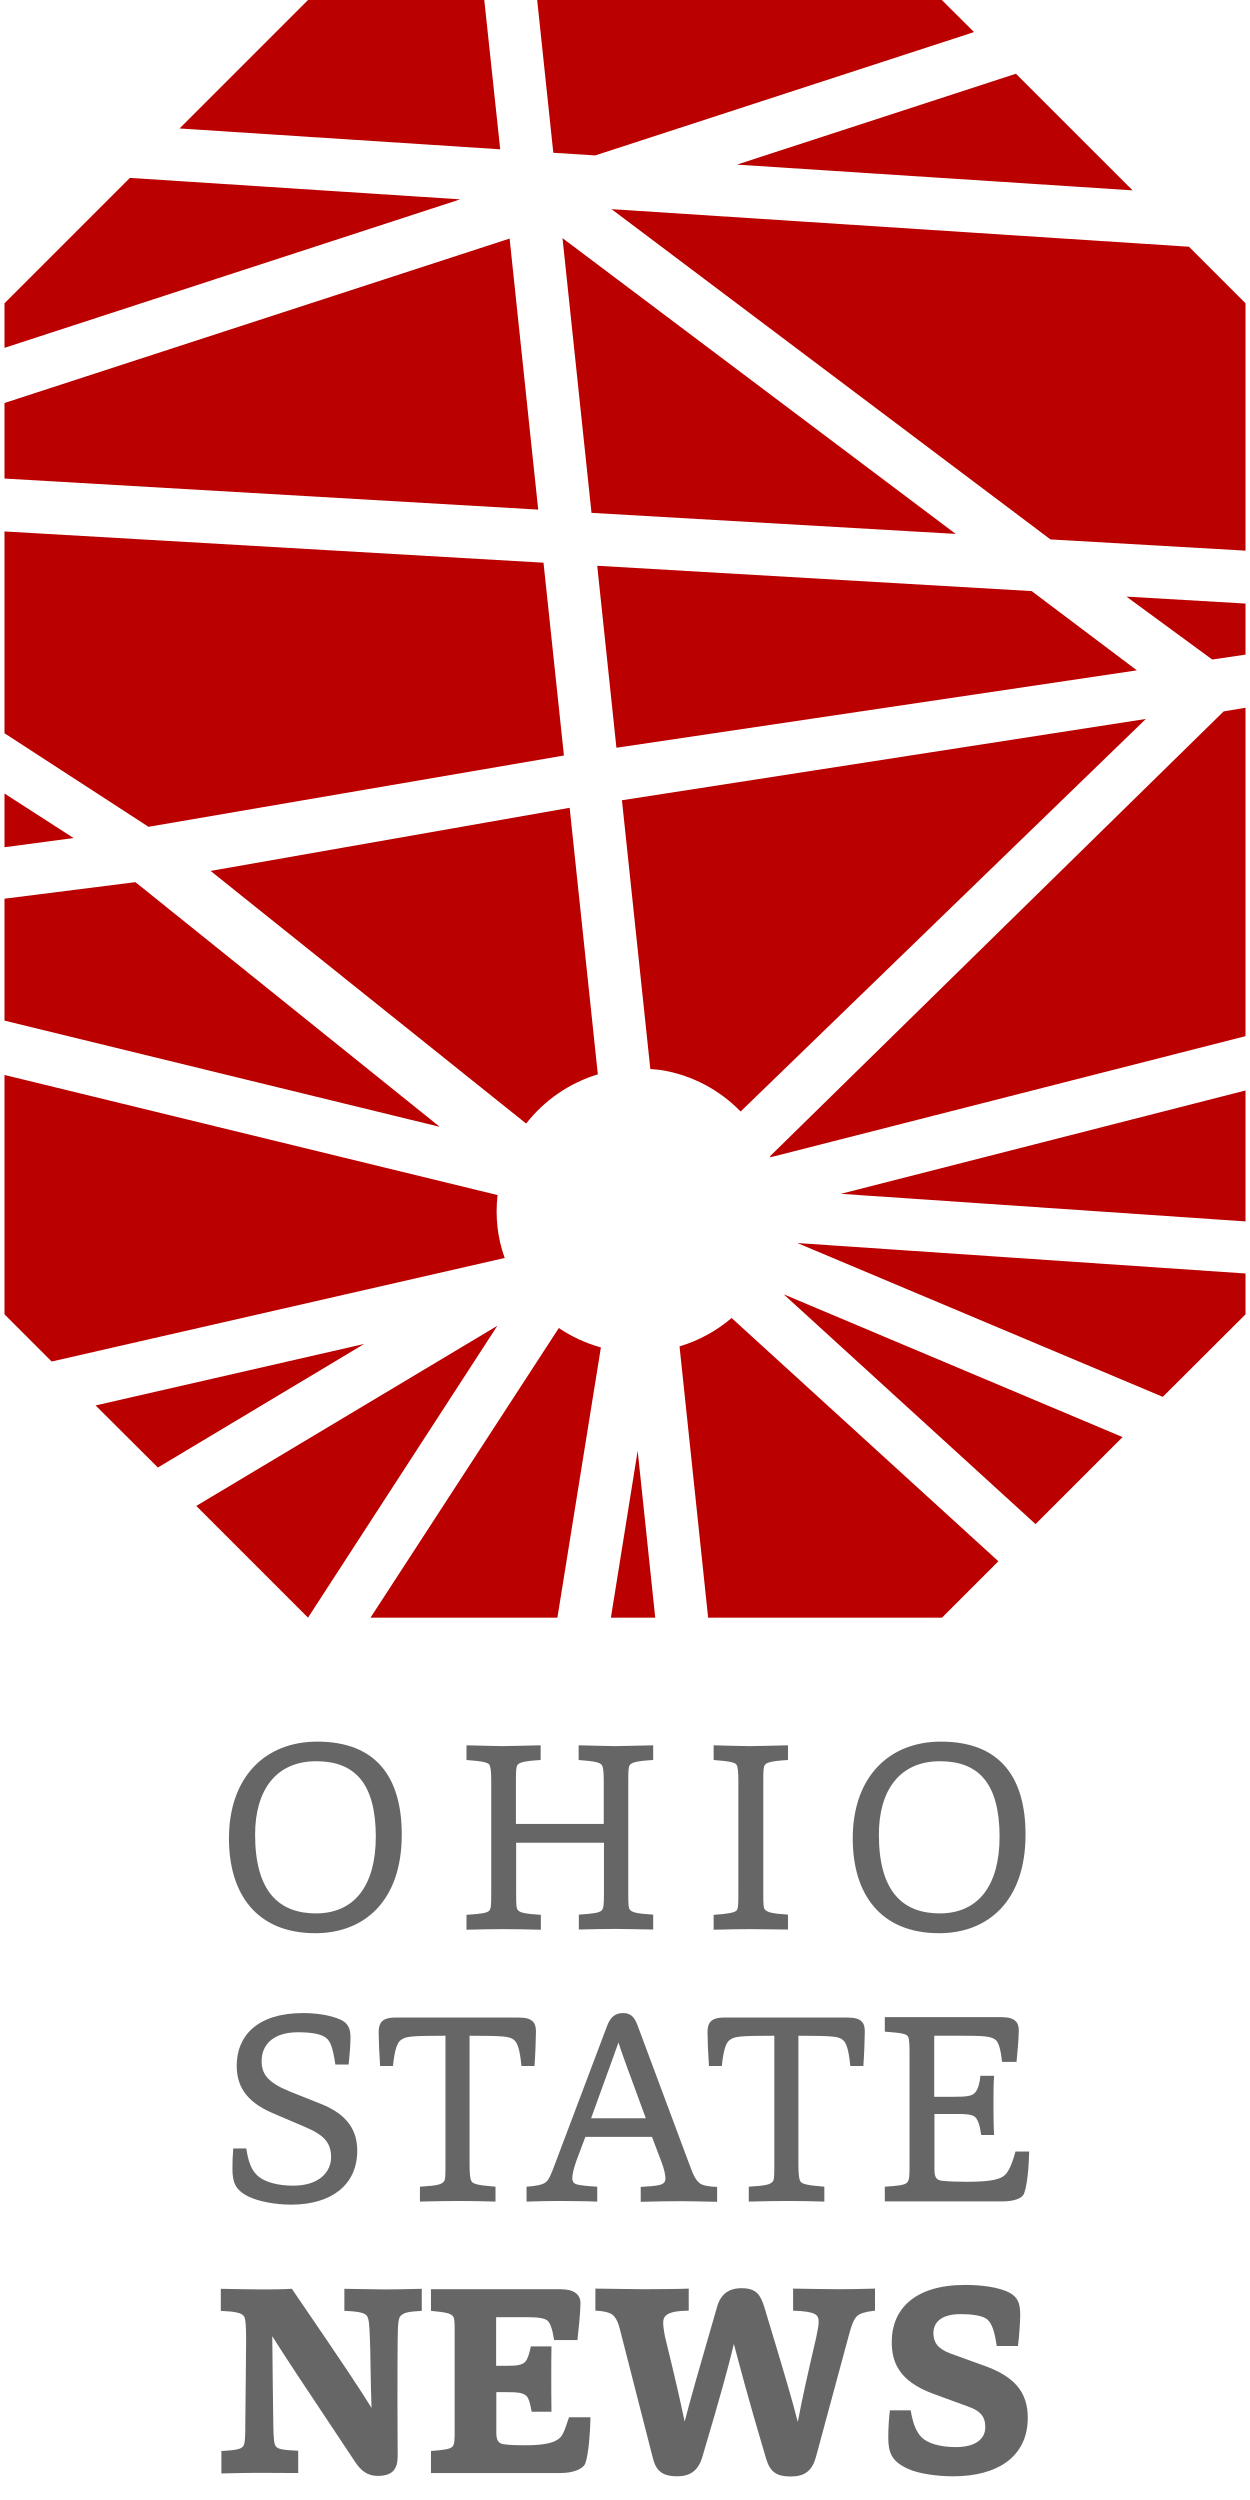
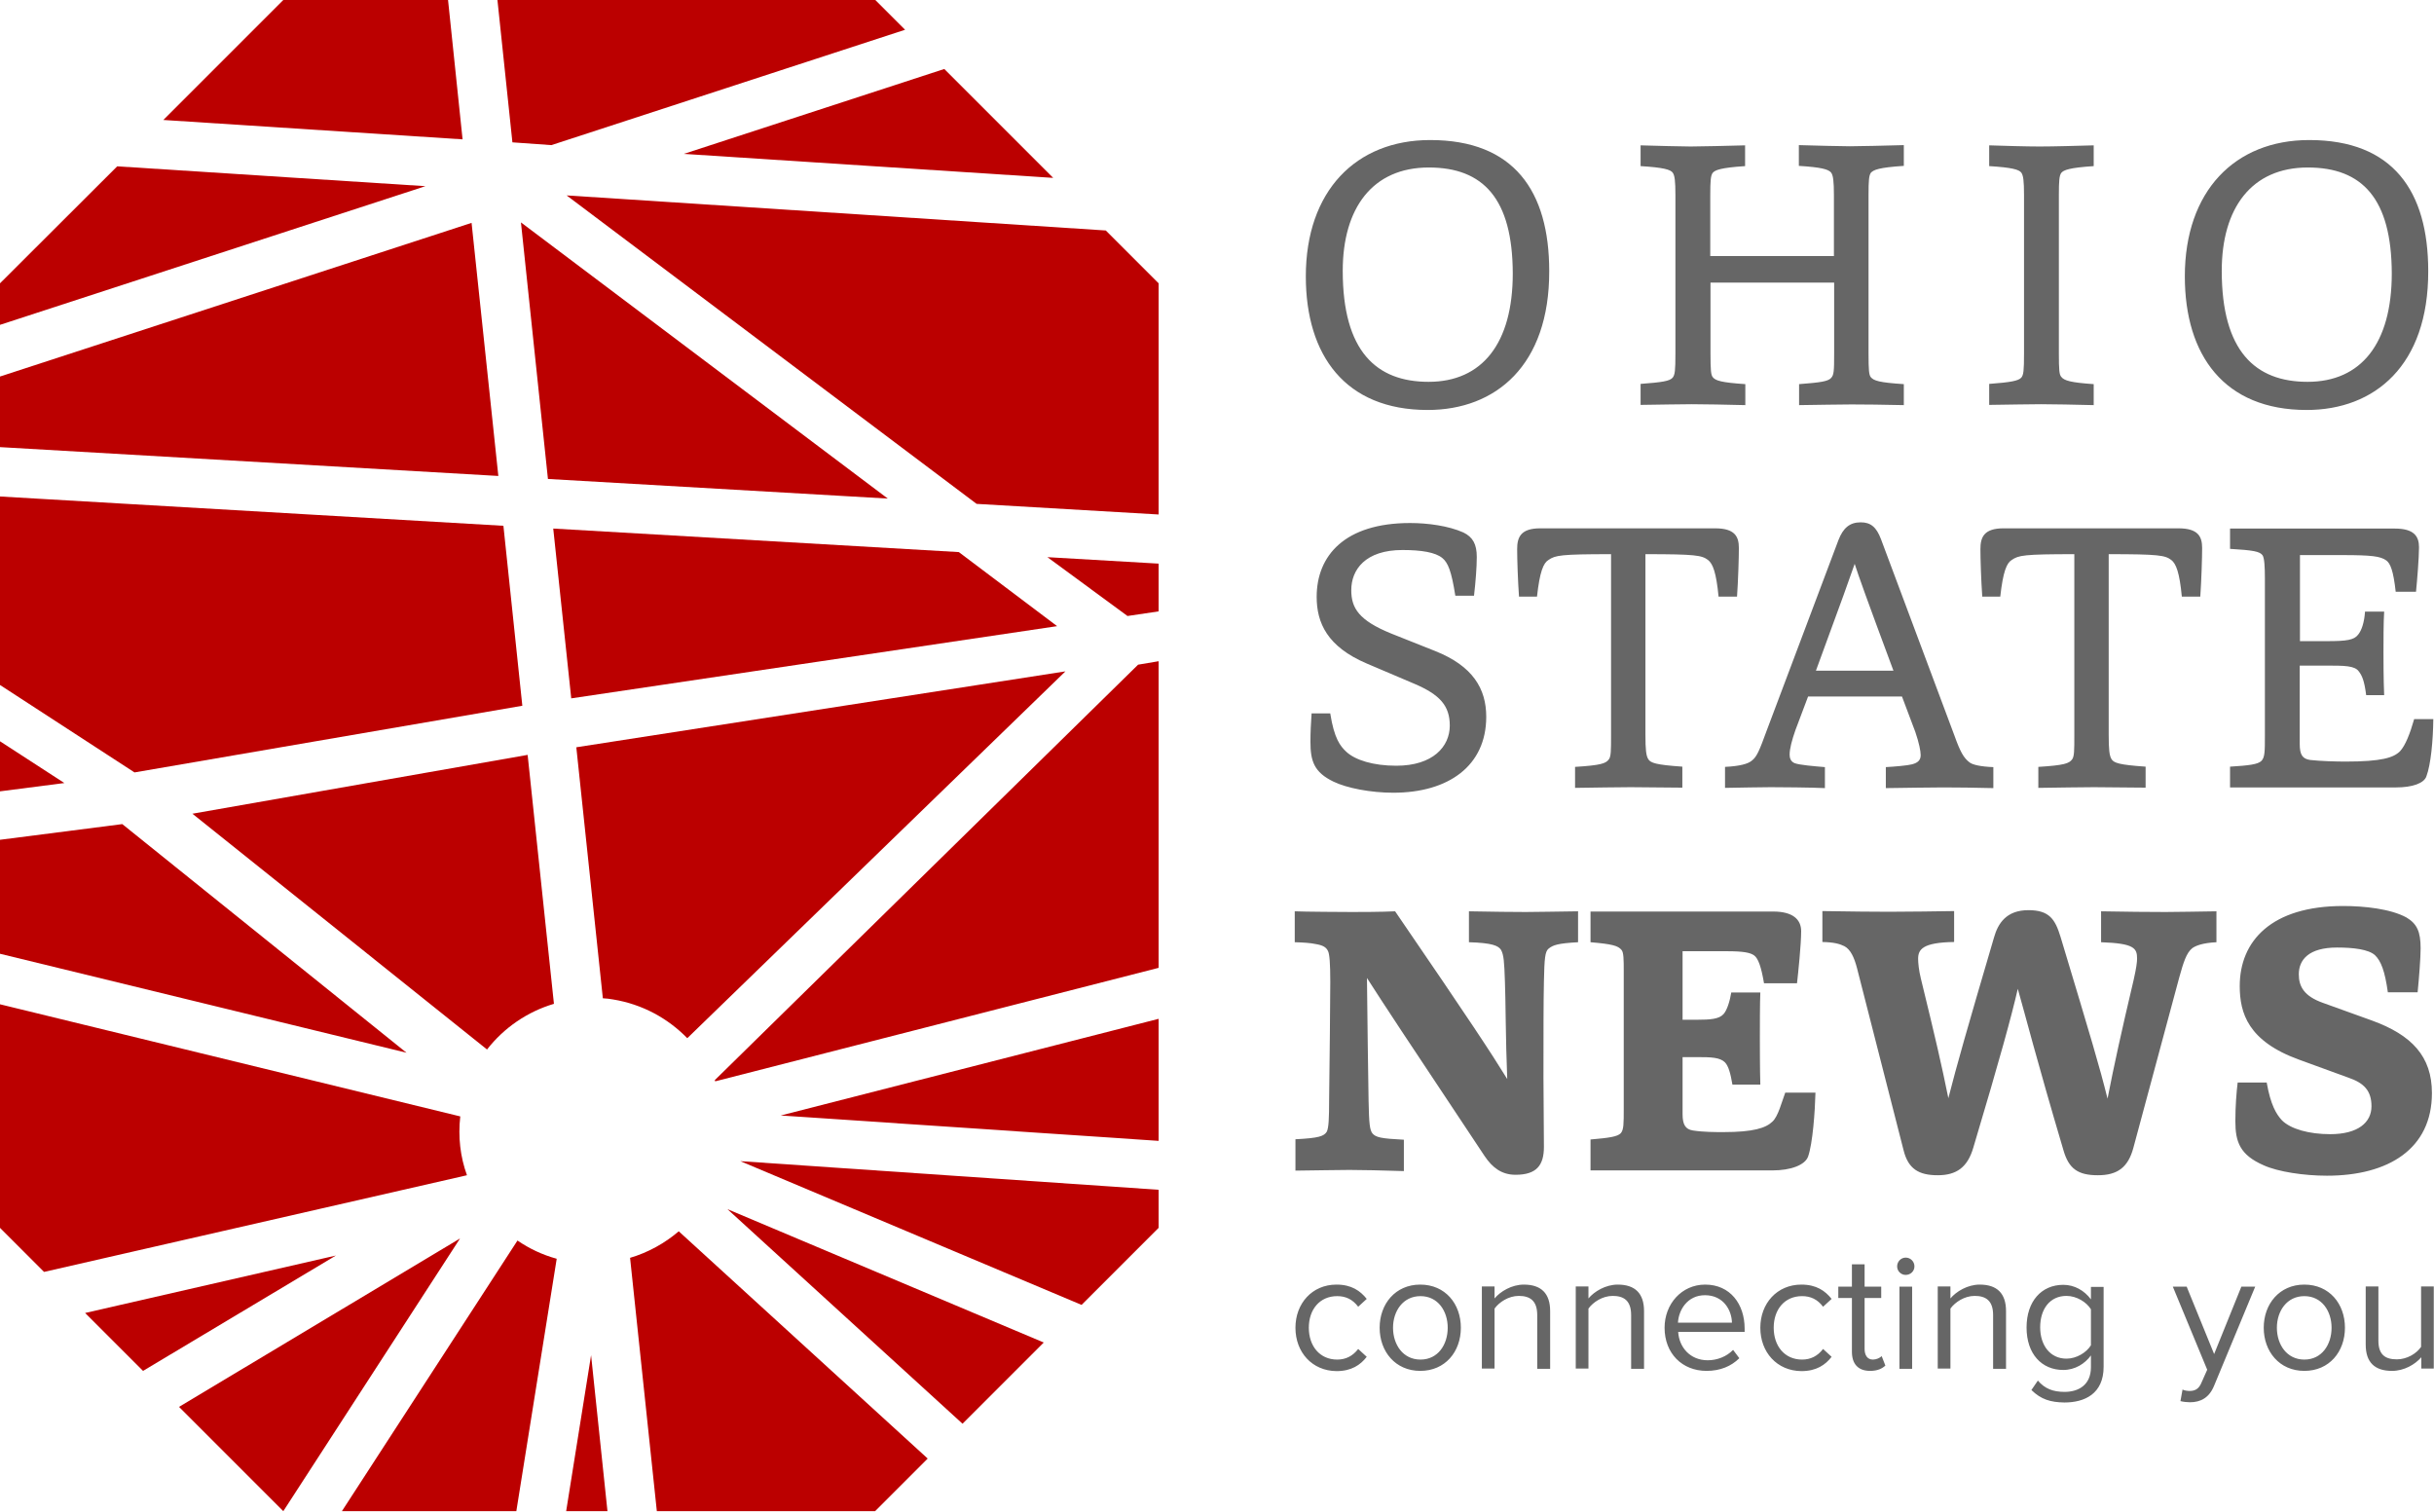
- <svg xmlns="http://www.w3.org/2000/svg" version="1.1" id="Layer_1" x="0px" y="0px" viewBox="0 0 612 1224" enable-background="new 0 0 612 1224" xml:space="preserve">
-   <g display="none">
-     <rect x="251.8" y="-1.8" display="inline" fill="#FF0000" width="108.5" height="108.5" />
-     <rect x="251.8" y="685.4" display="inline" fill="#FF0000" width="108.5" height="108.5" />
-     <rect x="527.8" y="345.3" display="inline" fill="#FF0000" width="108.5" height="108.5" />
-     <rect x="-24.3" y="345.3" display="inline" fill="#FF0000" width="108.5" height="108.5" />
+ <svg xmlns="http://www.w3.org/2000/svg" version="1.1" id="Layer_1" x="0px" y="0px" viewBox="0 0 1055 655" style="enable-background:new 0 0 1055 655;" xml:space="preserve">
+   <style type="text/css">
+ 	.st0{fill:#BB0000;}
+ 	.st1{fill:#666666;}
+ </style>
+   <g>
+     <path class="st0" d="M211.1,454.9L83.4,352.7l145.3-25.5l11.4,107.9C228.6,438.5,218.4,445.5,211.1,454.9z M53,357.2L0,364v49.4   l176.2,42.9L53,357.2z M458.2,271.4l-42.6-32.1l-175.8-10.2l7.8,73.6L458.2,271.4z M0,122.8v18l184.4-60.1L50.8,72.1L0,122.8z    M296.4,66.7l160.1,10.4l-47.2-47.2L296.4,66.7z M502.2,265v-20.7l-48.2-2.8l34.7,25.5L502.2,265z M27.9,339.4L0,321.3V343   L27.9,339.4z M423.3,218.4l78.9,4.6V122.8l-22.9-22.9L245.6,84.7L423.3,218.4z M237.5,207.6l147.3,8.5l-159-119.7L237.5,207.6z    M239,62.9l153.3-50l-13-13H215.6l6.5,61.8L239,62.9z M0,215.2v81.7l58.3,37.9l168.1-28.9l-8.2-78L0,215.2z M0,163.2v30.6l216,12.5   L204.4,96.6L0,163.2z M461.8,291l-212,32.9l11.5,108.8c1.5,0.1,2.9,0.2,4.4,0.5c12.8,2.1,23.8,8.2,32.2,16.8L461.8,291z    M502.2,419.5V286.6l-8.9,1.5L309.8,468.2c0.1,0.1,0.1,0.3,0.2,0.5L502.2,419.5z M502.2,515.7l-181.3-12.4l147.9,62.3l33.4-33.4   V515.7z M70.8,52l129.7,8.4L194.2,0h-71.4L70.8,52z M417.2,617.1l35.2-35.2l-137.1-57.8L417.2,617.1z M294.2,533.7   c-6.1,5.2-13.3,9.2-21.1,11.5L284.7,655h94.6l22.8-22.8L294.2,533.7z M502.2,441.6l-163.8,41.9l163.8,11V441.6z M199.5,483.9   L0,435.3v96.9l19.1,19.1l183.3-41.9C199.5,501.4,198.5,492.8,199.5,483.9z M145.6,544.2L36.9,569.1L62,594.2L145.6,544.2z    M256.2,587.4L245.4,655h17.9L256.2,587.4z M199.4,536.8l-121.8,73l45.2,45.2L199.4,536.8z M241.3,545.6c-6.2-1.7-11.9-4.4-17-7.9   L148.2,655h75.6L241.3,545.6z" />
+     <path class="st1" d="M618.8,177.7c-35.7,0-52.8-23.7-52.8-57.9c0-37,21.7-59.1,53.9-59.1c36.3,0,51.6,22.1,51.6,56.8   C671.6,158.4,648.3,177.7,618.8,177.7z M619.3,72.6c-24.4,0-37.3,17.6-37.3,44.8c0,34.9,14.6,48.1,37.2,48.1   c23.2,0,36.5-16.6,36.5-47C655.6,86.2,643,72.6,619.3,72.6z M733.3,175.2c-3.8,0-15.1,0.2-22.2,0.3v-9.1c9.3-0.7,12.6-1.2,13.9-2.7   c1-1.3,1.2-3,1.2-10.6V84.6c0-6.1-0.3-8.6-1.2-9.8c-1-1.3-4-2.2-13.9-2.8v-9c7,0.2,17.9,0.5,21.7,0.5c4.1,0,16.4-0.3,23.6-0.5v9   c-10.6,0.7-13.1,1.7-14.1,3c-0.8,1.2-1,3.3-1,9.6V111h53.6V84.7c0-6.1-0.3-8.8-1.3-10c-1.2-1.3-4.1-2.2-13.9-2.8v-9   c7,0.2,18.3,0.5,22.1,0.5c4.1,0,16.1-0.3,23.4-0.5v9c-10.8,0.7-13.1,1.7-14.3,3c-0.8,1.2-1,3.3-1,9.6V153c0,7.6,0.2,9.5,1,10.5   c1.3,1.5,3.5,2.3,14.3,3v9.1c-7.3-0.2-18.6-0.3-22.7-0.3c-3.8,0-15.8,0.2-22.7,0.3v-9.1c9.3-0.7,12.6-1.2,13.9-2.7   c1.2-1.3,1.3-3,1.3-10.6v-30.7h-53.6V153c0,7.6,0.2,9.5,1,10.5c1.2,1.5,3.7,2.3,14.1,3v9.1C749.3,175.4,737.7,175.2,733.3,175.2z    M884.6,175.2c-3.8,0-15.3,0.2-22.4,0.3v-9.1c9.3-0.7,12.6-1.3,13.9-2.7c1-1.2,1.2-3,1.2-10.6V84.6c0-6.1-0.3-8.6-1.2-9.8   c-1-1.3-4-2.2-13.9-2.8v-9c5.8,0.2,16.1,0.5,21.9,0.5c6,0,16.4-0.3,23.4-0.5v9c-10.6,0.7-13.1,1.7-14.1,3c-0.8,1.2-1,3.3-1,9.6V153   c0,7.6,0.2,9.3,1,10.3c1.3,1.7,4.1,2.5,14.1,3.2v9.1C900.3,175.4,888.9,175.2,884.6,175.2z M999.8,177.7   c-35.7,0-52.8-23.7-52.8-57.9c0-37,21.7-59.1,53.9-59.1c36.3,0,51.6,22.1,51.6,56.8C1052.6,158.4,1029.3,177.7,999.8,177.7z    M1000.3,72.6c-24.4,0-37.3,17.6-37.3,44.8c0,34.9,14.6,48.1,37.2,48.1c23.2,0,36.5-16.6,36.5-47   C1036.6,86.2,1024,72.6,1000.3,72.6z M576.6,309.3c1.7,10.8,4.3,14.1,7,16.6c3.8,3.5,11.5,6,21.6,6c15.9,0,23.2-8.3,23.2-17.4   c0-8.6-4.3-13.4-15.3-18.1l-20.7-8.8c-17.1-7.3-21.7-17.6-21.7-28.9c0-17.8,12.1-32,40.5-32c7.6,0,16.6,1.2,23.1,4.1   c4.1,2,5.8,5.1,5.8,10.6c0,4.3-0.5,10.8-1.2,16.8h-8.1c-1.7-10.8-3.2-14.3-5.6-16.3c-3-2.5-9.1-3.5-17.3-3.5   c-16.1,0-22.2,8.5-22.2,17.4c0,7.8,3.3,13.1,17.3,18.8l19.1,7.6c16.3,6.5,22.1,16.3,22.1,28.5c0,21.2-16.3,32.9-40.3,32.9   c-9.8,0-20.1-2-25.9-4.8c-8.5-4.1-10-9-10-17.3c0-4,0.2-8,0.5-12.3H576.6z M706.8,341.2c-4.1,0-17.3,0.2-24.1,0.3v-9.1   c11.3-0.7,13.3-1.5,14.6-3.2c1-1.2,1-4,1-10.5v-78.5c-21.9,0-24.2,0.5-27.1,2.5c-2.2,1.3-3.8,5-5,15.9h-7.8   c-0.5-7-0.8-16.3-0.8-20.6c0-5.1,1.5-9,10-9h75.8c8.5,0,10.3,3.5,10.3,8.5c0,4.1-0.3,14.1-0.8,21.1h-8c-1-10.5-2.5-14.3-4.6-15.9   c-2.7-2-5.3-2.5-27.1-2.5v78.2c0,6.6,0.3,9.1,1.2,10.6c1,1.7,3.3,2.5,14.8,3.3v9.1C722.5,341.3,710.8,341.2,706.8,341.2z    M767.5,341.2c-3.2,0-14.3,0.2-19.8,0.3v-9.1c6.3-0.3,10-1.3,11.6-2.7c2.2-1.7,3.2-4.1,6.6-13.4l31-82.3c2-5.1,4.8-7.6,9.6-7.6   c4.3,0,6.8,2,8.8,7.3l31.9,85.3c2.5,7,4,9.5,6.3,11.3c1.3,1.2,5.1,2,10.5,2.2v9.1c-6.1-0.2-17.6-0.3-21.7-0.3   c-3.7,0-18.4,0.2-24.9,0.3v-9.1c3.7-0.2,9.5-0.7,11.3-1.2c2.8-0.7,3.8-2,3.8-4c0-1.8-0.7-5.3-2.3-10l-5.8-15.4h-40.7l-5.5,14.6   c-1.5,4.3-2.5,8-2.5,10.6c0,1.5,0.5,3,2.2,3.7c2.2,0.8,8.3,1.3,13.1,1.7v9.1C785.3,341.3,771,341.2,767.5,341.2z M820.7,290.7   c-11.8-31.7-15.1-41-16.8-46.3c-2.3,6.6-5.3,15.1-16.8,46.3H820.7z M907.6,341.2c-4.1,0-17.3,0.2-24.1,0.3v-9.1   c11.3-0.7,13.3-1.5,14.6-3.2c1-1.2,1-4,1-10.5v-78.5c-21.9,0-24.2,0.5-27.1,2.5c-2.2,1.3-3.8,5-5,15.9h-7.8   c-0.5-7-0.8-16.3-0.8-20.6c0-5.1,1.5-9,10-9h75.8c8.5,0,10.3,3.5,10.3,8.5c0,4.1-0.3,14.1-0.8,21.1h-8c-1-10.5-2.5-14.3-4.6-15.9   c-2.7-2-5.3-2.5-27.1-2.5v78.2c0,6.6,0.3,9.1,1.2,10.6c1,1.7,3.3,2.5,14.8,3.3v9.1C923.4,341.3,911.6,341.2,907.6,341.2z    M1051.7,336.5c-1,3-6.1,4.8-13.1,4.8h-72v-9c8.3-0.5,12.1-1,13.6-2.5c1.5-1.5,1.5-4.3,1.5-10.8v-68.5c0-4.6-0.2-8.6-1-9.8   c-1.2-1.7-4.1-2.2-14.1-2.8v-8.8h71.4c8.3,0,10.5,3.3,10.5,8.1c0,4.5-0.8,14.4-1.3,19.3h-8.8c-1-9.1-2.3-12.3-4.1-13.6   c-2.5-1.8-6.3-2.3-19.1-2.3h-18.3v37.3h11.6c8.8,0,11.8-0.5,13.6-2.8c1.5-1.8,2.7-5.3,3-10h8.3c-0.3,4.3-0.3,12.9-0.3,17.8   c0,2.7,0,11.6,0.3,18.4h-7.8c-0.8-6.3-1.8-8.5-3.2-10.3c-1.8-2.5-6.3-2.5-14.3-2.5h-11.3v33.9c0,4.8,1.2,6.5,4.5,7   c4.3,0.5,11.3,0.7,15.3,0.7c15.8,0,20.9-1.7,23.7-4.5c2.3-2.5,4.3-7.6,6.1-13.9h8.3C1054.6,321.1,1053.6,331.5,1051.7,336.5z    M584.9,507.1c-3.5,0-14.9,0.2-23.4,0.3v-13.6c10.1-0.5,12.4-1.3,13.6-3.3c0.8-1.7,1-5.6,1-13.8c0.2-16.6,0.5-42.2,0.5-51.1   c0-7.8-0.3-12.1-1-13.4c-0.8-1.7-2.3-2.5-5.3-3c-2.2-0.5-5.5-0.7-9.1-0.8v-13.4c3.7,0.2,22.1,0.3,24.7,0.3c2.8,0,12.9,0,18.8-0.3   c33.2,48.5,41.3,60.9,48.6,72.7c-0.7-16.6-0.7-35.7-1-42.2c-0.3-8.8-0.5-11.6-1.7-13.8c-1.2-1.8-3.8-3-13.9-3.3v-13.4   c8.8,0.2,20.9,0.3,24.6,0.3c4.6,0,13.9-0.2,22.7-0.3v13.4c-8.8,0.5-10.8,1.2-12.8,2.8c-1.5,1.3-1.8,4-2,14.3   c-0.2,9.1-0.2,21.9-0.2,41.7c0,6.1,0.2,22.9,0.2,29.9c0,8-3.2,12.1-12.3,12.1c-6.1,0-10.1-3.2-13.4-8.1c-36-54.1-43.1-64.9-51-77.2   c0.2,22.7,0.5,37.8,0.7,53.1c0.2,10.1,0.5,12.8,1.7,14.3c1.5,1.7,3.7,2.2,13.6,2.7v13.6C599.7,507.3,589.7,507.1,584.9,507.1z    M783.7,501.3c-1.3,3.7-7.6,6-15.3,6h-79v-13.4c8.1-0.7,11.6-1.2,13.1-2.7c1.3-1.5,1.3-4.1,1.3-10.5V421c0-4.8,0-8.3-1-9.3   c-1.5-1.8-4.1-2.5-13.4-3.3v-13.3h79.2c8.3,0,12.1,3.3,12.1,8.5c0,5.8-1.3,18.3-1.8,22.6h-14.3c-1.2-7.1-2.5-10.8-4.3-12.1   c-1.7-1.2-4.6-1.8-11.9-1.8h-19.1v29.7h6.3c5.8,0,9.6-0.3,11.5-2.5c1.5-1.7,2.7-5.6,3.3-9.3H763c-0.2,4.1-0.2,15.1-0.2,19.7   c0,2.8,0,13.3,0.2,20.2h-12.1c-0.8-4.8-1.7-8-3.2-9.6c-2.2-2.2-6-2.3-12.1-2.3h-6.3v24.7c0,4.5,1.2,6.6,4.5,7.1   c4.5,0.7,9.5,0.7,13.3,0.7c12.9,0,18.3-1.8,21.1-4.5c2.5-2.2,4.1-8.6,5.6-12.6h13.1C786.7,481.7,785.7,495.7,783.7,501.3z    M950.2,411c-2.5,2-3.8,6.1-5.6,12.6l-19.9,73.9c-2.3,8.6-7,11.9-15.4,11.9c-8.6,0-12.6-2.8-14.9-10.8   c-11.9-40.2-16.4-58.1-19.8-70c-2.8,12.1-7.5,29.4-19.3,68.9c-2.5,8.5-7.3,11.9-15.4,11.9c-8.3,0-12.8-2.8-14.8-10.8l-20.2-79   c-1.2-4.6-2.8-8.1-5.5-9.5c-2-1-4.6-1.7-9.5-1.8v-13.4c10.5,0.2,24.4,0.3,28.9,0.3c5.1,0,24.9-0.2,28.2-0.3v13.4   c-13.8,0.2-15.6,3.3-15.6,7.3c0,1.7,0.3,5,1.2,8.6c6.5,26.6,9,37.5,11.9,51.8c3.8-14.8,7.8-28.9,19.8-69.7   c1.7-6,5.3-11.8,14.9-11.8c9.1,0,11.6,4,13.9,11.5c13.4,44.5,16.8,55.8,20.4,70.2c2.7-13.9,6-29,11.3-51.4c1.2-5.3,1.5-7.8,1.5-9.3   c0-4.5-1.2-6.6-15.6-7.1v-13.4c8.1,0.2,22.9,0.3,27.9,0.3c3.7,0,15.9-0.2,22.1-0.3v13.4C954.7,408.7,951.7,409.9,950.2,411z    M982.5,469.3c1.7,9.6,4.1,13.6,6.6,16.3c3.8,3.8,11.8,6,20.9,6c12.1,0,17.9-5.1,17.9-12.1c0-6.8-3.3-10.1-10-12.4l-21.4-7.8   c-22.1-8-25.7-20.2-25.7-31.9c0-19.6,13.8-34.7,44.8-34.7c9.1,0,20.6,1.2,27.5,5c4.5,2.7,6.1,6.1,6.1,13.3c0,4.3-0.7,13.1-1.3,19.1   h-12.9c-1.3-9.3-3-13.6-5.6-16.1c-2.8-2.5-9.3-3.3-16.4-3.3c-12.3,0-16.6,5.3-16.6,11.6c0,5.3,2.3,9.5,10.5,12.4l21.1,7.6   c17.4,6.3,26.1,15.6,26.1,31.5c0,24.2-18.9,35.8-45.5,35.8c-10,0-21.2-1.7-27.4-4.5c-10.3-4.5-12.3-10.1-12.3-19.1   c0-6.8,0.5-12.6,1-16.8H982.5z M561.5,575.5c0-10.5,7.2-18.7,17.8-18.7c6.5,0,10.3,2.7,13.1,6.2l-3.7,3.4c-2.4-3.2-5.4-4.6-9.1-4.6   c-7.6,0-12.3,5.8-12.3,13.7c0,7.9,4.7,13.8,12.3,13.8c3.7,0,6.7-1.5,9.1-4.6l3.7,3.4c-2.7,3.5-6.6,6.2-13.1,6.2   C568.7,594.2,561.5,586.1,561.5,575.5z M598,575.5c0-10.3,6.8-18.7,17.6-18.7s17.6,8.3,17.6,18.7s-6.8,18.7-17.6,18.7   S598,585.8,598,575.5z M627.5,575.5c0-7.2-4.2-13.7-11.8-13.7s-11.9,6.5-11.9,13.7c0,7.3,4.3,13.8,11.9,13.8   S627.5,582.8,627.5,575.5z M666.3,593.3V570c0-6.3-3.2-8.3-8-8.3c-4.4,0-8.5,2.7-10.5,5.5v26h-5.5v-35.6h5.5v5.2   c2.5-3,7.4-6,12.7-6c7.5,0,11.4,3.8,11.4,11.5v25H666.3z M707,593.3V570c0-6.3-3.2-8.3-8-8.3c-4.4,0-8.5,2.7-10.5,5.5v26h-5.5   v-35.6h5.5v5.2c2.5-3,7.4-6,12.7-6c7.5,0,11.4,3.8,11.4,11.5v25H707z M721.5,575.5c0-10.3,7.4-18.7,17.6-18.7   c10.8,0,17.1,8.4,17.1,19.1v1.4h-28.8c0.4,6.7,5.2,12.3,12.8,12.3c4.1,0,8.2-1.6,11-4.5l2.7,3.6c-3.5,3.5-8.3,5.5-14.2,5.5   C729.1,594.2,721.5,586.6,721.5,575.5z M739,561.4c-7.6,0-11.4,6.4-11.7,11.9h23.4C750.6,568,747.1,561.4,739,561.4z M763,575.5   c0-10.5,7.2-18.7,17.8-18.7c6.5,0,10.3,2.7,13.1,6.2l-3.7,3.4c-2.4-3.2-5.4-4.6-9.1-4.6c-7.6,0-12.3,5.8-12.3,13.7   c0,7.9,4.7,13.8,12.3,13.8c3.7,0,6.7-1.5,9.1-4.6l3.7,3.4c-2.7,3.5-6.6,6.2-13.1,6.2C770.2,594.2,763,586.1,763,575.5z    M802.7,585.9v-23.3h-5.9v-4.9h5.9V548h5.5v9.7h7.2v4.9h-7.2v22.1c0,2.7,1.2,4.6,3.6,4.6c1.5,0,3-0.7,3.8-1.5l1.6,4.1   c-1.4,1.3-3.4,2.3-6.6,2.3C805.4,594.2,802.7,591.2,802.7,585.9z M822.3,548.9c0-2.1,1.7-3.8,3.7-3.8c2.1,0,3.8,1.7,3.8,3.8   c0,2.1-1.7,3.7-3.8,3.7C824,552.6,822.3,551,822.3,548.9z M823.3,593.3v-35.6h5.5v35.6H823.3z M863.9,593.3V570   c0-6.3-3.2-8.3-8-8.3c-4.4,0-8.5,2.7-10.5,5.5v26h-5.5v-35.6h5.5v5.2c2.5-3,7.4-6,12.7-6c7.5,0,11.4,3.8,11.4,11.5v25H863.9z    M880.5,602.5l2.8-4.1c3,3.5,6.5,4.9,11.6,4.9c5.9,0,11.4-2.9,11.4-10.7v-5.1c-2.6,3.6-6.9,6.3-12,6.3c-9.3,0-15.9-6.9-15.9-18.4   c0-11.4,6.5-18.5,15.9-18.5c4.8,0,9.1,2.4,12,6.3v-5.4h5.5v34.6c0,11.8-8.3,15.5-17,15.5C888.8,607.8,884.7,606.6,880.5,602.5z    M906.3,583.1v-15.6c-1.9-3.1-6.2-5.8-10.6-5.8c-7.2,0-11.4,5.7-11.4,13.6c0,7.8,4.3,13.6,11.4,13.6   C900.1,588.9,904.4,586.2,906.3,583.1z M946,602.3c0.8,0.4,2.1,0.6,3,0.6c2.4,0,4.1-0.8,5.3-3.8l2.4-5.4l-14.9-36h6l11.9,29.2   l11.8-29.2h6l-17.8,42.9c-2.1,5.2-5.8,7.2-10.5,7.2c-1.2,0-3-0.2-4.1-0.5L946,602.3z M981.2,575.5c0-10.3,6.8-18.7,17.6-18.7   c10.8,0,17.6,8.3,17.6,18.7s-6.8,18.7-17.6,18.7C988,594.2,981.2,585.8,981.2,575.5z M1010.6,575.5c0-7.2-4.2-13.7-11.8-13.7   c-7.6,0-11.9,6.5-11.9,13.7c0,7.3,4.3,13.8,11.9,13.8C1006.4,589.3,1010.6,582.8,1010.6,575.5z M1049.5,593.3v-5   c-2.7,3.1-7.4,5.9-12.7,5.9c-7.4,0-11.4-3.6-11.4-11.4v-25.2h5.5v23.5c0,6.3,3.2,8.1,8,8.1c4.4,0,8.5-2.5,10.5-5.4v-26.2h5.5v35.6   H1049.5z" />
  </g>
-   <path fill="#BB0000" d="M257.6,550.1L103.1,426.4l175.8-30.9L292.7,526C278.8,530.2,266.5,538.7,257.6,550.1z M556.6,328.2  l-51.5-38.8L292.4,277l9.4,89.1L556.6,328.2z M66.3,431.9L2.2,440v59.7l213.1,52L66.3,431.9z M609.8,320.5v-25l-58.3-3.4l42,30.8  L609.8,320.5z M360.8,80.6l193.7,12.6l-57.1-57.1L360.8,80.6z M514.3,264.1l95.5,5.5V148.5l-27.7-27.7l-282.7-18.4L514.3,264.1z   M291.4,76.1l185.5-60.4L461.1,0H263l7.9,74.8L291.4,76.1z M2.2,148.5v21.8l223.1-72.7L63.6,87.1L2.2,148.5z M289.6,251.1  l178.3,10.3L275.4,116.6L289.6,251.1z M2.2,197.3v37l261.3,15.2l-14-132.7L2.2,197.3z M36,410.3L2.2,388.5v26.3L36,410.3z   M2.2,260.2V359l70.5,45.8l203.4-34.9l-10-94.4L2.2,260.2z M609.8,533.9l-198.1,50.6l198.1,13.5V533.9z M609.8,507.3V346.5  l-10.7,1.8L377,566.1c0.1,0.2,0.2,0.4,0.2,0.5L609.8,507.3z M609.8,623.5l-219.4-14.9l178.9,75.3l40.5-40.4L609.8,623.5L609.8,623.5  z M561,352l-256.5,39.8l13.9,131.6c1.7,0.1,3.6,0.3,5.3,0.5c15.4,2.5,28.8,9.9,38.9,20.3L561,352z M358.2,645.3  c-7.4,6.3-16.1,11.1-25.5,13.9l14,132.8h114.5l27.6-27.6L358.2,645.3z M507,746.2l42.6-42.6l-165.9-69.9L507,746.2z M294.2,659.7  c-7.5-2.1-14.4-5.3-20.6-9.5L181.4,792h91.5L294.2,659.7z M243.6,585.1L2.2,526.3v117.2l23.1,23.1l221.8-50.7  C243.6,606.3,242.4,595.8,243.6,585.1z M178.3,658L46.8,688.1l30.5,30.4L178.3,658z M312.2,710.3L299.1,792h21.7L312.2,710.3z   M243.5,649.1L96.1,737.3l54.7,54.7L243.5,649.1z M87.9,62.9l157,10.2L237.1,0h-86.3L87.9,62.9z" />
-   <path fill="#666666" d="M154.4,946.5c-28.6,0-42.3-19-42.3-46.4c0-29.7,17.4-47.4,43.2-47.4c29.1,0,41.4,17.7,41.4,45.5  C196.7,931.1,178,946.5,154.4,946.5z M154.8,862.3c-19.6,0-29.9,14.1-29.9,35.9c0,27.9,11.7,38.6,29.8,38.6  c18.6,0,29.3-13.3,29.3-37.7C183.9,873.2,173.8,862.3,154.8,862.3z M246.2,944.5c-3.1,0-12.1,0.1-17.8,0.3v-7.3  c7.5-0.5,10.1-0.9,11.2-2.1c0.8-1.1,0.9-2.4,0.9-8.5v-55c0-4.9-0.3-6.9-0.9-7.9c-0.8-1.1-3.2-1.7-11.2-2.3v-7.2  c5.6,0.1,14.4,0.4,17.4,0.4c3.3,0,13.2-0.3,18.9-0.4v7.2c-8.5,0.5-10.5,1.3-11.3,2.4c-0.7,0.9-0.8,2.7-0.8,7.7V893h43v-21  c0-4.9-0.3-7.1-1.1-8c-0.9-1.1-3.3-1.7-11.2-2.3v-7.2c5.6,0.1,14.6,0.4,17.7,0.4c3.3,0,12.9-0.3,18.8-0.4v7.2  c-8.6,0.5-10.5,1.3-11.4,2.4c-0.7,0.9-0.8,2.7-0.8,7.7v54.8c0,6.1,0.1,7.6,0.8,8.4c1.1,1.2,2.8,1.9,11.4,2.4v7.3  c-5.9-0.1-14.9-0.3-18.2-0.3c-3.1,0-12.6,0.1-18.2,0.3v-7.3c7.4-0.5,10.1-0.9,11.2-2.1c0.9-1.1,1.1-2.4,1.1-8.5v-24.6h-43v24.5  c0,6.1,0.1,7.6,0.8,8.4c0.9,1.2,2.9,1.9,11.3,2.4v7.3C259,944.6,249.6,944.5,246.2,944.5z M367.4,944.5c-3.1,0-12.2,0.1-18,0.3v-7.3  c7.5-0.5,10.1-1.1,11.2-2.1c0.8-0.9,0.9-2.4,0.9-8.5v-55c0-4.9-0.3-6.9-0.9-7.9c-0.8-1.1-3.2-1.7-11.2-2.3v-7.2  c4.7,0.1,12.9,0.4,17.6,0.4c4.8,0,13.2-0.3,18.8-0.4v7.2c-8.5,0.5-10.5,1.3-11.3,2.4c-0.7,0.9-0.8,2.7-0.8,7.7v54.8  c0,6.1,0.1,7.5,0.8,8.3c1.1,1.3,3.3,2,11.3,2.5v7.3C380.1,944.6,370.9,944.5,367.4,944.5z M459.8,946.5c-28.6,0-42.3-19-42.3-46.4  c0-29.7,17.4-47.4,43.2-47.4c29.1,0,41.4,17.7,41.4,45.5C502.1,931.1,483.4,946.5,459.8,946.5z M460.2,862.3  c-19.6,0-29.9,14.1-29.9,35.9c0,27.9,11.7,38.6,29.8,38.6c18.6,0,29.3-13.3,29.3-37.7C489.3,873.2,479.2,862.3,460.2,862.3z   M120.6,1052c1.3,8.7,3.5,11.3,5.6,13.3c3.1,2.8,9.2,4.8,17.3,4.8c12.8,0,18.6-6.7,18.6-14c0-6.9-3.5-10.8-12.2-14.5l-16.6-7.1  c-13.7-5.9-17.4-14.1-17.4-23.2c0-14.2,9.7-25.7,32.5-25.7c6.1,0,13.3,0.9,18.5,3.3c3.3,1.6,4.7,4.1,4.7,8.5c0,3.5-0.4,8.7-0.9,13.4  h-6.5c-1.3-8.7-2.5-11.4-4.5-13c-2.4-2-7.3-2.8-13.8-2.8c-12.9,0-17.8,6.8-17.8,14c0,6.3,2.7,10.5,13.8,15l15.3,6.1  c13,5.2,17.7,13,17.7,22.9c0,17-13,26.4-32.3,26.4c-7.8,0-16.1-1.6-20.8-3.9c-6.8-3.3-8-7.2-8-13.8c0-3.2,0.1-6.4,0.4-9.8H120.6z   M224.9,1077.6c-3.3,0-13.8,0.1-19.3,0.3v-7.3c9-0.5,10.6-1.2,11.7-2.5c0.8-0.9,0.8-3.2,0.8-8.4v-63c-17.6,0-19.4,0.4-21.7,2  c-1.7,1.1-3.1,4-4,12.8h-6.3c-0.4-5.6-0.7-13-0.7-16.5c0-4.1,1.2-7.2,8-7.2h60.8c6.8,0,8.2,2.8,8.2,6.8c0,3.3-0.3,11.3-0.7,16.9  h-6.4c-0.8-8.4-2-11.4-3.7-12.8c-2.1-1.6-4.3-2-21.7-2v62.7c0,5.3,0.3,7.3,0.9,8.5c0.8,1.3,2.7,2,11.8,2.7v7.3  C237.5,1077.7,228.1,1077.6,224.9,1077.6z M273.6,1077.6c-2.5,0-11.4,0.1-15.8,0.3v-7.3c5.1-0.3,8-1.1,9.3-2.1  c1.7-1.3,2.5-3.3,5.3-10.8l24.9-66c1.6-4.1,3.9-6.1,7.7-6.1c3.5,0,5.5,1.6,7.1,5.9l25.5,68.4c2,5.6,3.2,7.6,5.1,9.1  c1.1,0.9,4.1,1.6,8.4,1.7v7.3c-4.9-0.1-14.1-0.3-17.4-0.3c-2.9,0-14.8,0.1-20,0.3v-7.3c2.9-0.1,7.6-0.5,9-0.9  c2.3-0.5,3.1-1.6,3.1-3.2c0-1.5-0.5-4.3-1.9-8l-4.7-12.4h-32.6l-4.4,11.7c-1.2,3.5-2,6.4-2,8.5c0,1.2,0.4,2.4,1.7,2.9  c1.7,0.7,6.7,1.1,10.5,1.3v7.3C287.8,1077.7,276.4,1077.6,273.6,1077.6z M316.2,1037.1c-9.4-25.4-12.1-32.9-13.4-37.1  c-1.9,5.3-4.3,12.1-13.4,37.1H316.2z M385.9,1077.6c-3.3,0-13.8,0.1-19.3,0.3v-7.3c9-0.5,10.6-1.2,11.7-2.5c0.8-0.9,0.8-3.2,0.8-8.4  v-63c-17.6,0-19.4,0.4-21.7,2c-1.7,1.1-3.1,4-4,12.8h-6.3c-0.4-5.6-0.7-13-0.7-16.5c0-4.1,1.2-7.2,8-7.2h60.8c6.8,0,8.2,2.8,8.2,6.8  c0,3.3-0.3,11.3-0.7,16.9h-6.4c-0.8-8.4-2-11.4-3.7-12.8c-2.1-1.6-4.3-2-21.7-2v62.7c0,5.3,0.3,7.3,0.9,8.5c0.8,1.3,2.7,2,11.8,2.7  v7.3C398.5,1077.7,389.1,1077.6,385.9,1077.6z M501.4,1073.9c-0.8,2.4-4.9,3.9-10.5,3.9h-57.7v-7.2c6.7-0.4,9.7-0.8,10.9-2  c1.2-1.2,1.2-3.5,1.2-8.7v-55c0-3.7-0.1-6.9-0.8-7.9c-0.9-1.3-3.3-1.7-11.3-2.3v-7.1h57.2c6.7,0,8.4,2.7,8.4,6.5  c0,3.6-0.7,11.6-1.1,15.4h-7.1c-0.8-7.3-1.9-9.8-3.3-10.9c-2-1.5-5.1-1.9-15.3-1.9h-14.6v29.9h9.3c7.1,0,9.4-0.4,10.9-2.3  c1.2-1.5,2.1-4.3,2.4-8h6.7c-0.3,3.5-0.3,10.4-0.3,14.2c0,2.1,0,9.3,0.3,14.8h-6.3c-0.7-5.1-1.5-6.8-2.5-8.3c-1.5-2-5.1-2-11.4-2h-9  v27.1c0,3.9,0.9,5.2,3.6,5.6c3.5,0.4,9,0.5,12.2,0.5c12.6,0,16.8-1.3,19-3.6c1.9-2,3.5-6.1,4.9-11.2h6.7  C503.7,1061.5,502.9,1069.9,501.4,1073.9z M127.2,1210.7c-2.8,0-12,0.1-18.8,0.3V1200c8.1-0.4,10-1.1,10.9-2.7  c0.7-1.3,0.8-4.5,0.8-11c0.1-13.3,0.4-33.8,0.4-41c0-6.3-0.3-9.7-0.8-10.8c-0.7-1.3-1.9-2-4.3-2.4c-1.7-0.4-4.4-0.5-7.3-0.7v-10.8  c2.9,0.1,17.7,0.3,19.8,0.3c2.3,0,10.4,0,15-0.3c26.6,38.9,33.1,48.8,39,58.3c-0.5-13.3-0.5-28.6-0.8-33.8c-0.3-7.1-0.4-9.3-1.3-11  c-0.9-1.5-3.1-2.4-11.2-2.7v-10.8c7.1,0.1,16.8,0.3,19.7,0.3c3.7,0,11.2-0.1,18.2-0.3v10.8c-7.1,0.4-8.6,0.9-10.2,2.3  c-1.2,1.1-1.5,3.2-1.6,11.4c-0.1,7.3-0.1,17.6-0.1,33.4c0,4.9,0.1,18.4,0.1,24c0,6.4-2.5,9.7-9.8,9.7c-4.9,0-8.1-2.5-10.8-6.5  c-28.9-43.4-34.6-52-40.8-61.9c0.1,18.2,0.4,30.3,0.5,42.6c0.1,8.1,0.4,10.2,1.3,11.4c1.2,1.3,2.9,1.7,10.9,2.1v10.9  C139.1,1210.8,131.1,1210.7,127.2,1210.7z M286.6,1206c-1.1,2.9-6.1,4.8-12.2,4.8H211V1200c6.5-0.5,9.3-0.9,10.5-2.1  c1.1-1.2,1.1-3.3,1.1-8.4v-47.9c0-3.9,0-6.7-0.8-7.5c-1.2-1.5-3.3-2-10.8-2.7v-10.6h63.5c6.7,0,9.7,2.7,9.7,6.8  c0,4.7-1.1,14.6-1.5,18.1h-11.4c-0.9-5.7-2-8.7-3.5-9.7c-1.3-0.9-3.7-1.5-9.6-1.5h-15.3v23.8h5.1c4.7,0,7.7-0.3,9.2-2  c1.2-1.3,2.1-4.5,2.7-7.5H270c-0.1,3.3-0.1,12.1-0.1,15.8c0,2.3,0,10.6,0.1,16.2h-9.7c-0.7-3.9-1.3-6.4-2.5-7.7  c-1.7-1.7-4.8-1.9-9.7-1.9h-5.1v19.8c0,3.6,0.9,5.3,3.6,5.7c3.6,0.5,7.6,0.5,10.6,0.5c10.4,0,14.6-1.5,16.9-3.6  c2-1.7,3.3-6.9,4.5-10.1h10.5C289,1190.3,288.2,1201.5,286.6,1206z M420,1133.6c-2,1.6-3.1,4.9-4.5,10.1l-16,59.2  c-1.9,6.9-5.6,9.6-12.4,9.6c-6.9,0-10.1-2.3-12-8.7c-9.6-32.2-13.2-46.6-15.8-56.2c-2.3,9.7-6,23.6-15.4,55.2  c-2,6.8-5.9,9.6-12.4,9.6c-6.7,0-10.2-2.3-11.8-8.7l-16.2-63.3c-0.9-3.7-2.3-6.5-4.4-7.6c-1.6-0.8-3.7-1.3-7.6-1.5v-10.8  c8.4,0.1,19.6,0.3,23.1,0.3c4.1,0,20-0.1,22.6-0.3v10.8c-11,0.1-12.5,2.7-12.5,5.9c0,1.3,0.3,4,0.9,6.9c5.2,21.3,7.2,30.1,9.6,41.5  c3.1-11.8,6.3-23.2,15.8-55.9c1.3-4.8,4.3-9.4,12-9.4c7.3,0,9.3,3.2,11.2,9.2c10.8,35.7,13.4,44.7,16.4,56.3  c2.1-11.2,4.8-23.3,9-41.3c0.9-4.3,1.2-6.3,1.2-7.5c0-3.6-0.9-5.3-12.5-5.7v-10.8c6.5,0.1,18.4,0.3,22.4,0.3  c2.9,0,12.8-0.1,17.7-0.3v10.8C423.6,1131.8,421.2,1132.7,420,1133.6z M445.9,1180.3c1.3,7.7,3.3,10.9,5.3,13  c3.1,3.1,9.4,4.8,16.8,4.8c9.7,0,14.4-4.1,14.4-9.7c0-5.5-2.7-8.1-8-10l-17.2-6.3c-17.7-6.4-20.6-16.2-20.6-25.6  c0-15.7,11-27.8,35.9-27.8c7.3,0,16.5,0.9,22.1,4c3.6,2.1,4.9,4.9,4.9,10.6c0,3.5-0.5,10.5-1.1,15.3h-10.4  c-1.1-7.5-2.4-10.9-4.5-12.9c-2.3-2-7.5-2.7-13.2-2.7c-9.8,0-13.3,4.3-13.3,9.3c0,4.3,1.9,7.6,8.4,10l16.9,6.1  c14,5.1,20.9,12.5,20.9,25.3c0,19.4-15.2,28.7-36.5,28.7c-8,0-17-1.3-22-3.6c-8.2-3.6-9.8-8.1-9.8-15.3c0-5.5,0.4-10.1,0.8-13.4  H445.9z" />
</svg>
